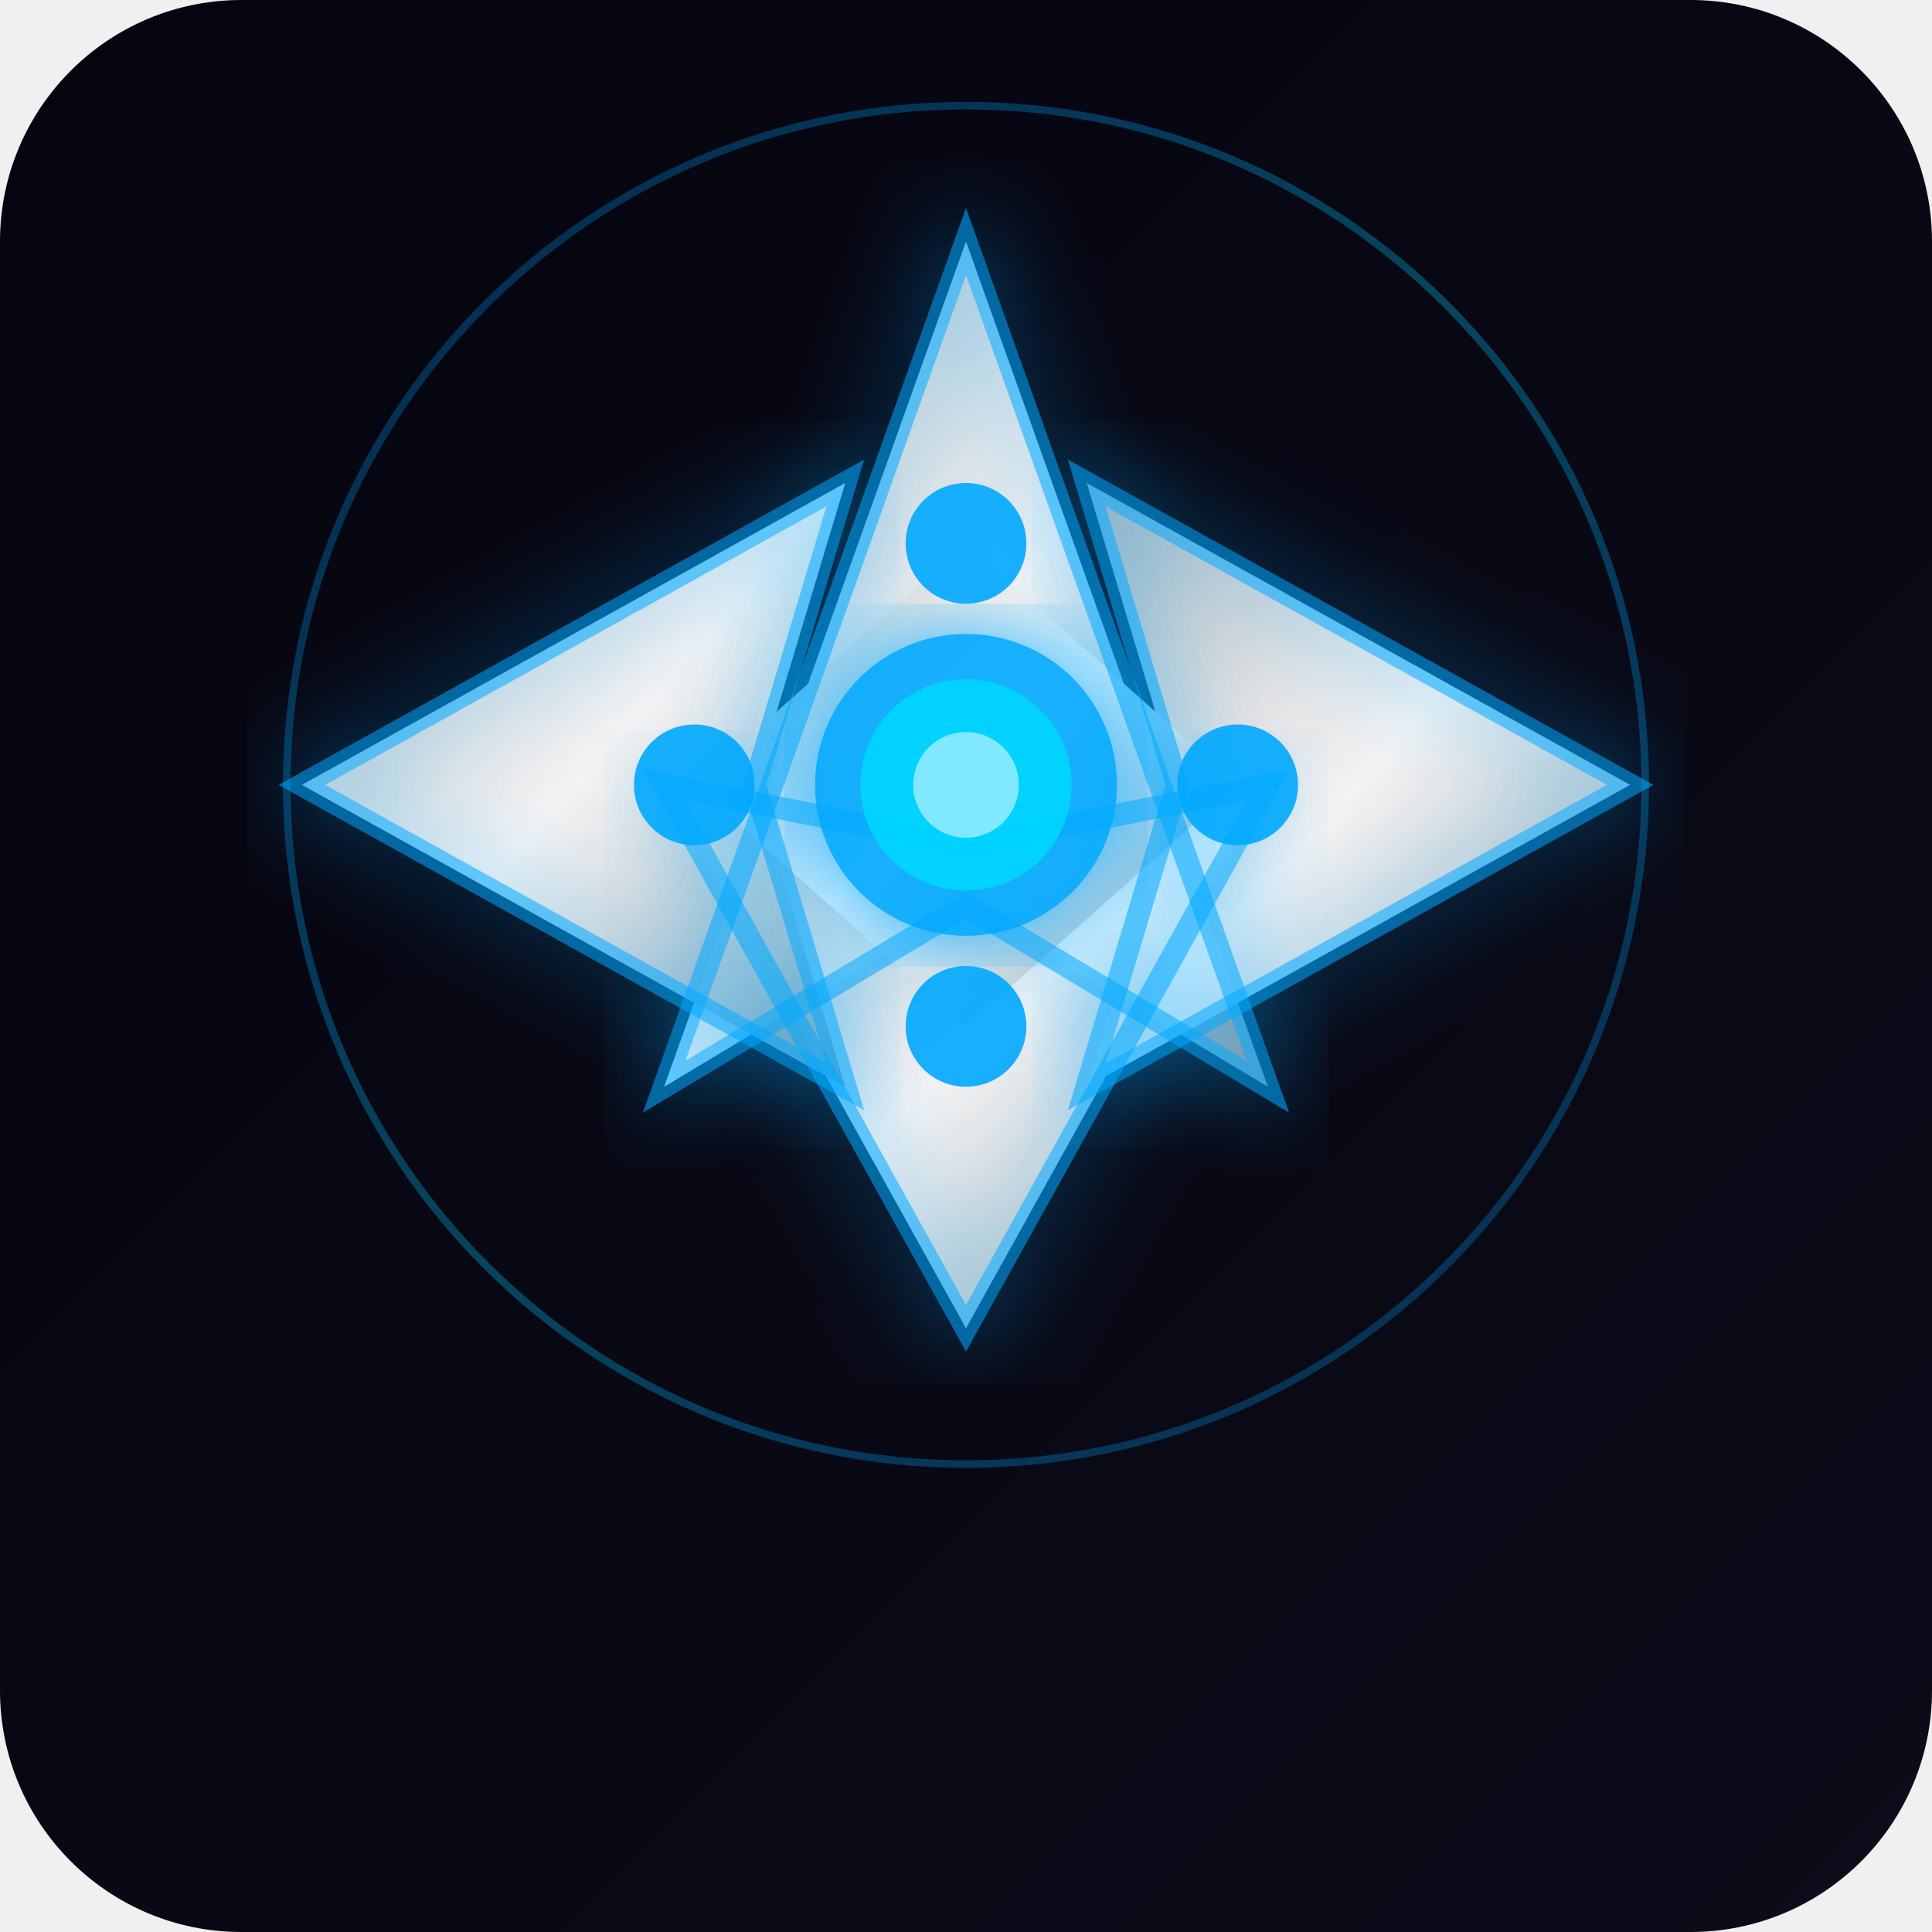
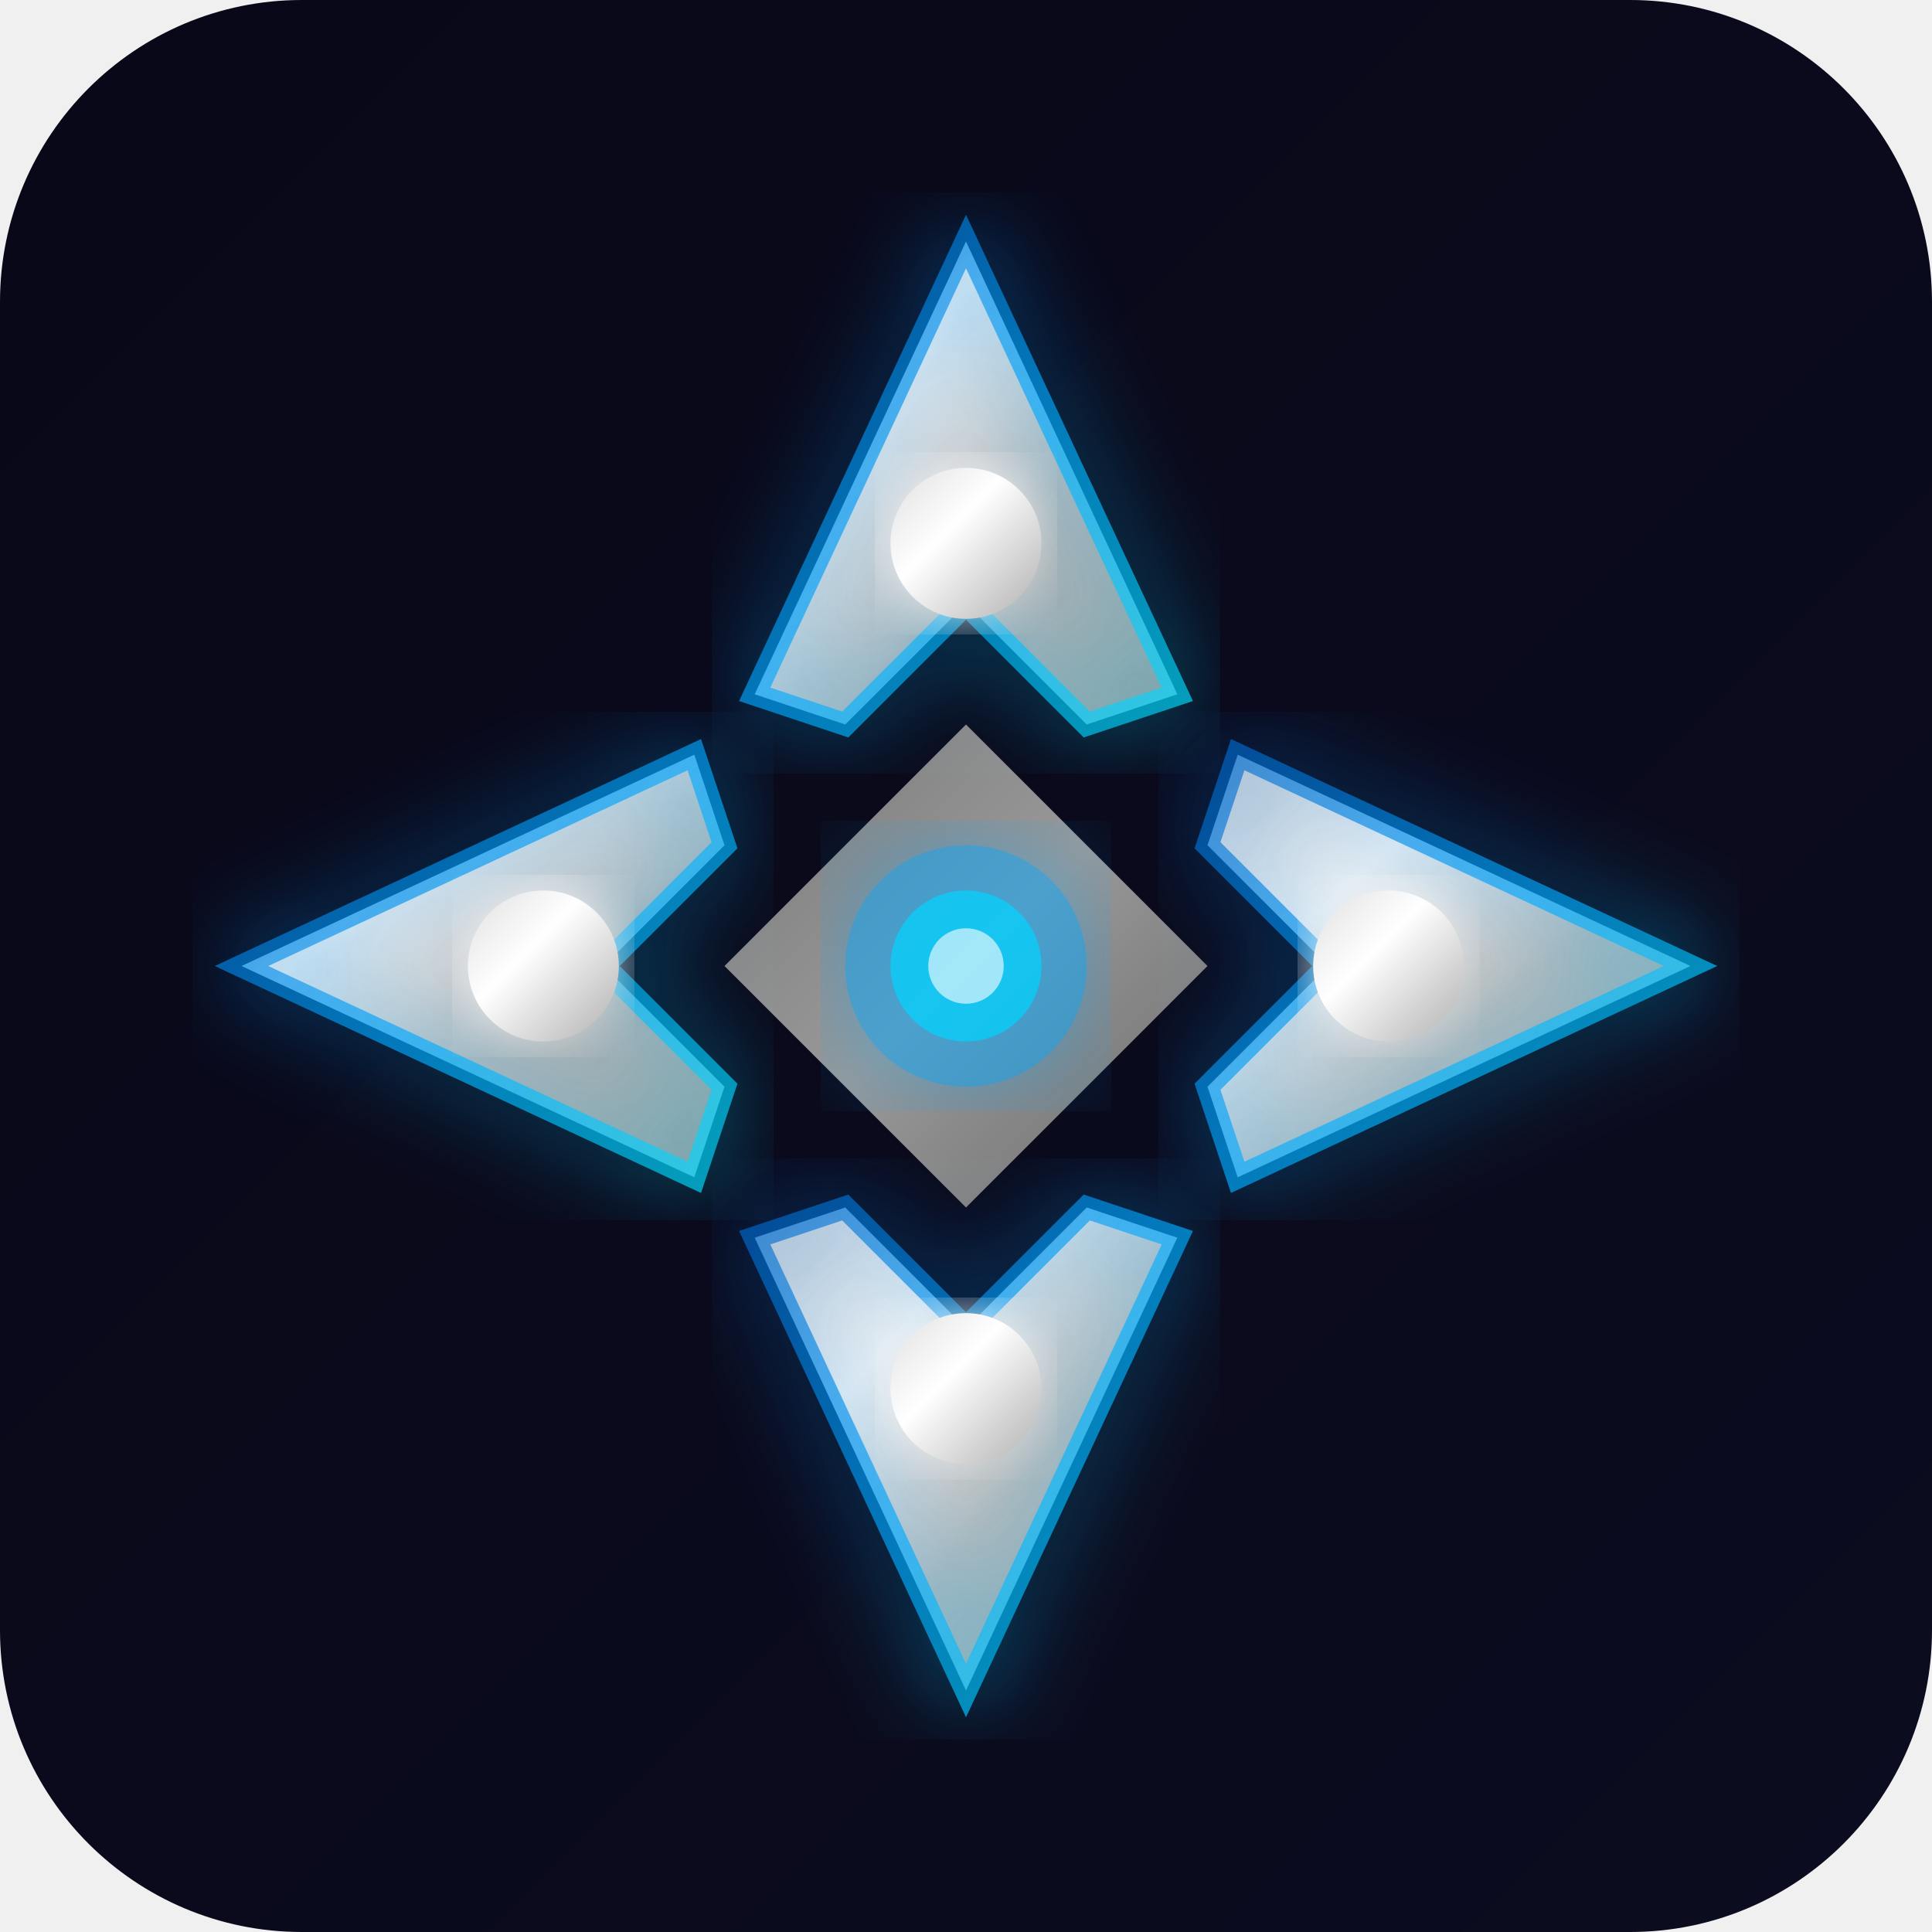
<svg xmlns="http://www.w3.org/2000/svg" width="128" height="128" viewBox="0 0 128 128">
  <defs>
-     <linearGradient id="metalGrad" x1="0%" y1="0%" x2="100%" y2="100%">
-       <stop offset="0%" stop-color="#c0c0c0" />
-       <stop offset="30%" stop-color="#e8e8e8" />
-       <stop offset="50%" stop-color="#ffffff" />
-       <stop offset="70%" stop-color="#e0e0e0" />
+     <linearGradient id="metalLight" x1="0%" y1="0%" x2="100%" y2="100%">
+       <stop offset="0%" stop-color="#e0e0e0" />
+       <stop offset="30%" stop-color="#ffffff" />
+       <stop offset="60%" stop-color="#c0c0c0" />
      <stop offset="100%" stop-color="#a0a0a0" />
    </linearGradient>
-     <linearGradient id="blueGrad" x1="0%" y1="0%" x2="100%" y2="100%">
-       <stop offset="0%" stop-color="#0080cc" />
-       <stop offset="30%" stop-color="#00a8ff" />
-       <stop offset="50%" stop-color="#00d4ff" />
-       <stop offset="70%" stop-color="#00a8ff" />
-       <stop offset="100%" stop-color="#0080cc" />
+     <linearGradient id="metalDark" x1="0%" y1="0%" x2="100%" y2="100%">
+       <stop offset="0%" stop-color="#808080" />
+       <stop offset="50%" stop-color="#a0a0a0" />
+       <stop offset="100%" stop-color="#707070" />
    </linearGradient>
-     <linearGradient id="bgGrad" x1="0%" y1="0%" x2="100%" y2="100%">
-       <stop offset="0%" stop-color="#050510" />
-       <stop offset="100%" stop-color="#0c0c1a" />
+     <linearGradient id="chromeDot" x1="0%" y1="0%" x2="100%" y2="100%">
+       <stop offset="0%" stop-color="#e0e0e0" />
+       <stop offset="40%" stop-color="#ffffff" />
+       <stop offset="100%" stop-color="#b0b0b0" />
+     </linearGradient>
+     <linearGradient id="blueEdge" x1="0%" y1="0%" x2="100%" y2="100%">
+       <stop offset="0%" stop-color="#0066cc" />
+       <stop offset="50%" stop-color="#00a8ff" />
+       <stop offset="100%" stop-color="#00ddff" />
+     </linearGradient>
+     <linearGradient id="darkBg" x1="0%" y1="0%" x2="100%" y2="100%">
+       <stop offset="0%" stop-color="#080818" />
+       <stop offset="100%" stop-color="#0c0c20" />
    </linearGradient>
    <filter id="glow">
+       <feGaussianBlur stdDeviation="4" result="blur" />
+       <feMerge>
+         <feMergeNode in="blur" />
+         <feMergeNode in="SourceGraphic" />
+       </feMerge>
+     </filter>
+     <filter id="blueGlow">
      <feGaussianBlur stdDeviation="3" result="blur" />
      <feMerge>
        <feMergeNode in="blur" />
        <feMergeNode in="SourceGraphic" />
      </feMerge>
    </filter>
+     <filter id="softGlow">
+       <feGaussianBlur stdDeviation="2" result="blur" />
+       <feMerge>
+         <feMergeNode in="blur" />
+         <feMergeNode in="SourceGraphic" />
+       </feMerge>
+     </filter>
  </defs>
-   <rect width="128" height="128" rx="16" fill="url(#bgGrad)" />
-   <circle cx="64" cy="52" r="45" fill="none" stroke="url(#blueGrad)" stroke-width="0.5" opacity="0.3" />
-   <path d="M64 16 L84 72 L64 60 L44 72 Z" fill="url(#metalGrad)" opacity="0.95" />
-   <path d="M108 52 L72 72 L78 52 L72 32 Z" fill="url(#metalGrad)" opacity="0.95" />
-   <path d="M64 88 L44 52 L64 56 L84 52 Z" fill="url(#metalGrad)" opacity="0.95" />
-   <path d="M20 52 L56 32 L50 52 L56 72 Z" fill="url(#metalGrad)" opacity="0.95" />
-   <path d="M64 36 L82 52 L64 68 L46 52 Z" fill="url(#metalGrad)" opacity="0.98" />
-   <path d="M64 16 L84 72 L64 60 L44 72 Z" fill="none" stroke="#00a8ff" stroke-width="1.5" opacity="0.6" filter="url(#glow)" />
-   <path d="M108 52 L72 72 L78 52 L72 32 Z" fill="none" stroke="#00a8ff" stroke-width="1.5" opacity="0.6" filter="url(#glow)" />
-   <path d="M64 88 L44 52 L64 56 L84 52 Z" fill="none" stroke="#00a8ff" stroke-width="1.5" opacity="0.6" filter="url(#glow)" />
-   <path d="M20 52 L56 32 L50 52 L56 72 Z" fill="none" stroke="#00a8ff" stroke-width="1.5" opacity="0.6" filter="url(#glow)" />
-   <circle cx="64" cy="52" r="10" fill="#00a8ff" filter="url(#glow)" opacity="0.9" />
-   <circle cx="64" cy="52" r="7" fill="#00d4ff" opacity="0.95" />
-   <circle cx="64" cy="52" r="3.5" fill="white" opacity="0.5" />
-   <circle cx="64" cy="36" r="4" fill="#00a8ff" opacity="0.9" />
-   <circle cx="82" cy="52" r="4" fill="#00a8ff" opacity="0.9" />
-   <circle cx="64" cy="68" r="4" fill="#00a8ff" opacity="0.9" />
-   <circle cx="46" cy="52" r="4" fill="#00a8ff" opacity="0.9" />
+   <rect width="128" height="128" rx="20" fill="url(#darkBg)" />
+   <path d="M64 16 L78 46 L72 48 L64 40 L56 48 L50 46 Z" fill="url(#metalLight)" opacity="0.95" />
+   <path d="M112 64 L82 50 L80 56 L88 64 L80 72 L82 78 Z" fill="url(#metalLight)" opacity="0.95" />
+   <path d="M64 112 L50 82 L56 80 L64 88 L72 80 L78 82 Z" fill="url(#metalLight)" opacity="0.95" />
+   <path d="M16 64 L46 78 L48 72 L40 64 L48 56 L46 50 Z" fill="url(#metalLight)" opacity="0.95" />
+   <path d="M64 16 L78 46 L72 48 L64 40 L56 48 L50 46 Z" fill="none" stroke="url(#blueEdge)" stroke-width="1.5" opacity="0.7" filter="url(#blueGlow)" />
+   <path d="M112 64 L82 50 L80 56 L88 64 L80 72 L82 78 Z" fill="none" stroke="url(#blueEdge)" stroke-width="1.5" opacity="0.7" filter="url(#blueGlow)" />
+   <path d="M64 112 L50 82 L56 80 L64 88 L72 80 L78 82 Z" fill="none" stroke="url(#blueEdge)" stroke-width="1.5" opacity="0.7" filter="url(#blueGlow)" />
+   <path d="M16 64 L46 78 L48 72 L40 64 L48 56 L46 50 Z" fill="none" stroke="url(#blueEdge)" stroke-width="1.5" opacity="0.7" filter="url(#blueGlow)" />
+   <path d="M64 48 L80 64 L64 80 L48 64 Z" fill="url(#metalDark)" opacity="0.95" />
+   <circle cx="64" cy="36" r="5" fill="url(#chromeDot)" filter="url(#softGlow)" />
+   <circle cx="92" cy="64" r="5" fill="url(#chromeDot)" filter="url(#softGlow)" />
+   <circle cx="64" cy="92" r="5" fill="url(#chromeDot)" filter="url(#softGlow)" />
+   <circle cx="36" cy="64" r="5" fill="url(#chromeDot)" filter="url(#softGlow)" />
+   <circle cx="64" cy="64" r="8" fill="#00a8ff" filter="url(#glow)" opacity="0.5" />
+   <circle cx="64" cy="64" r="5" fill="#00d4ff" opacity="0.7" />
+   <circle cx="64" cy="64" r="2.5" fill="white" opacity="0.6" />
</svg>
